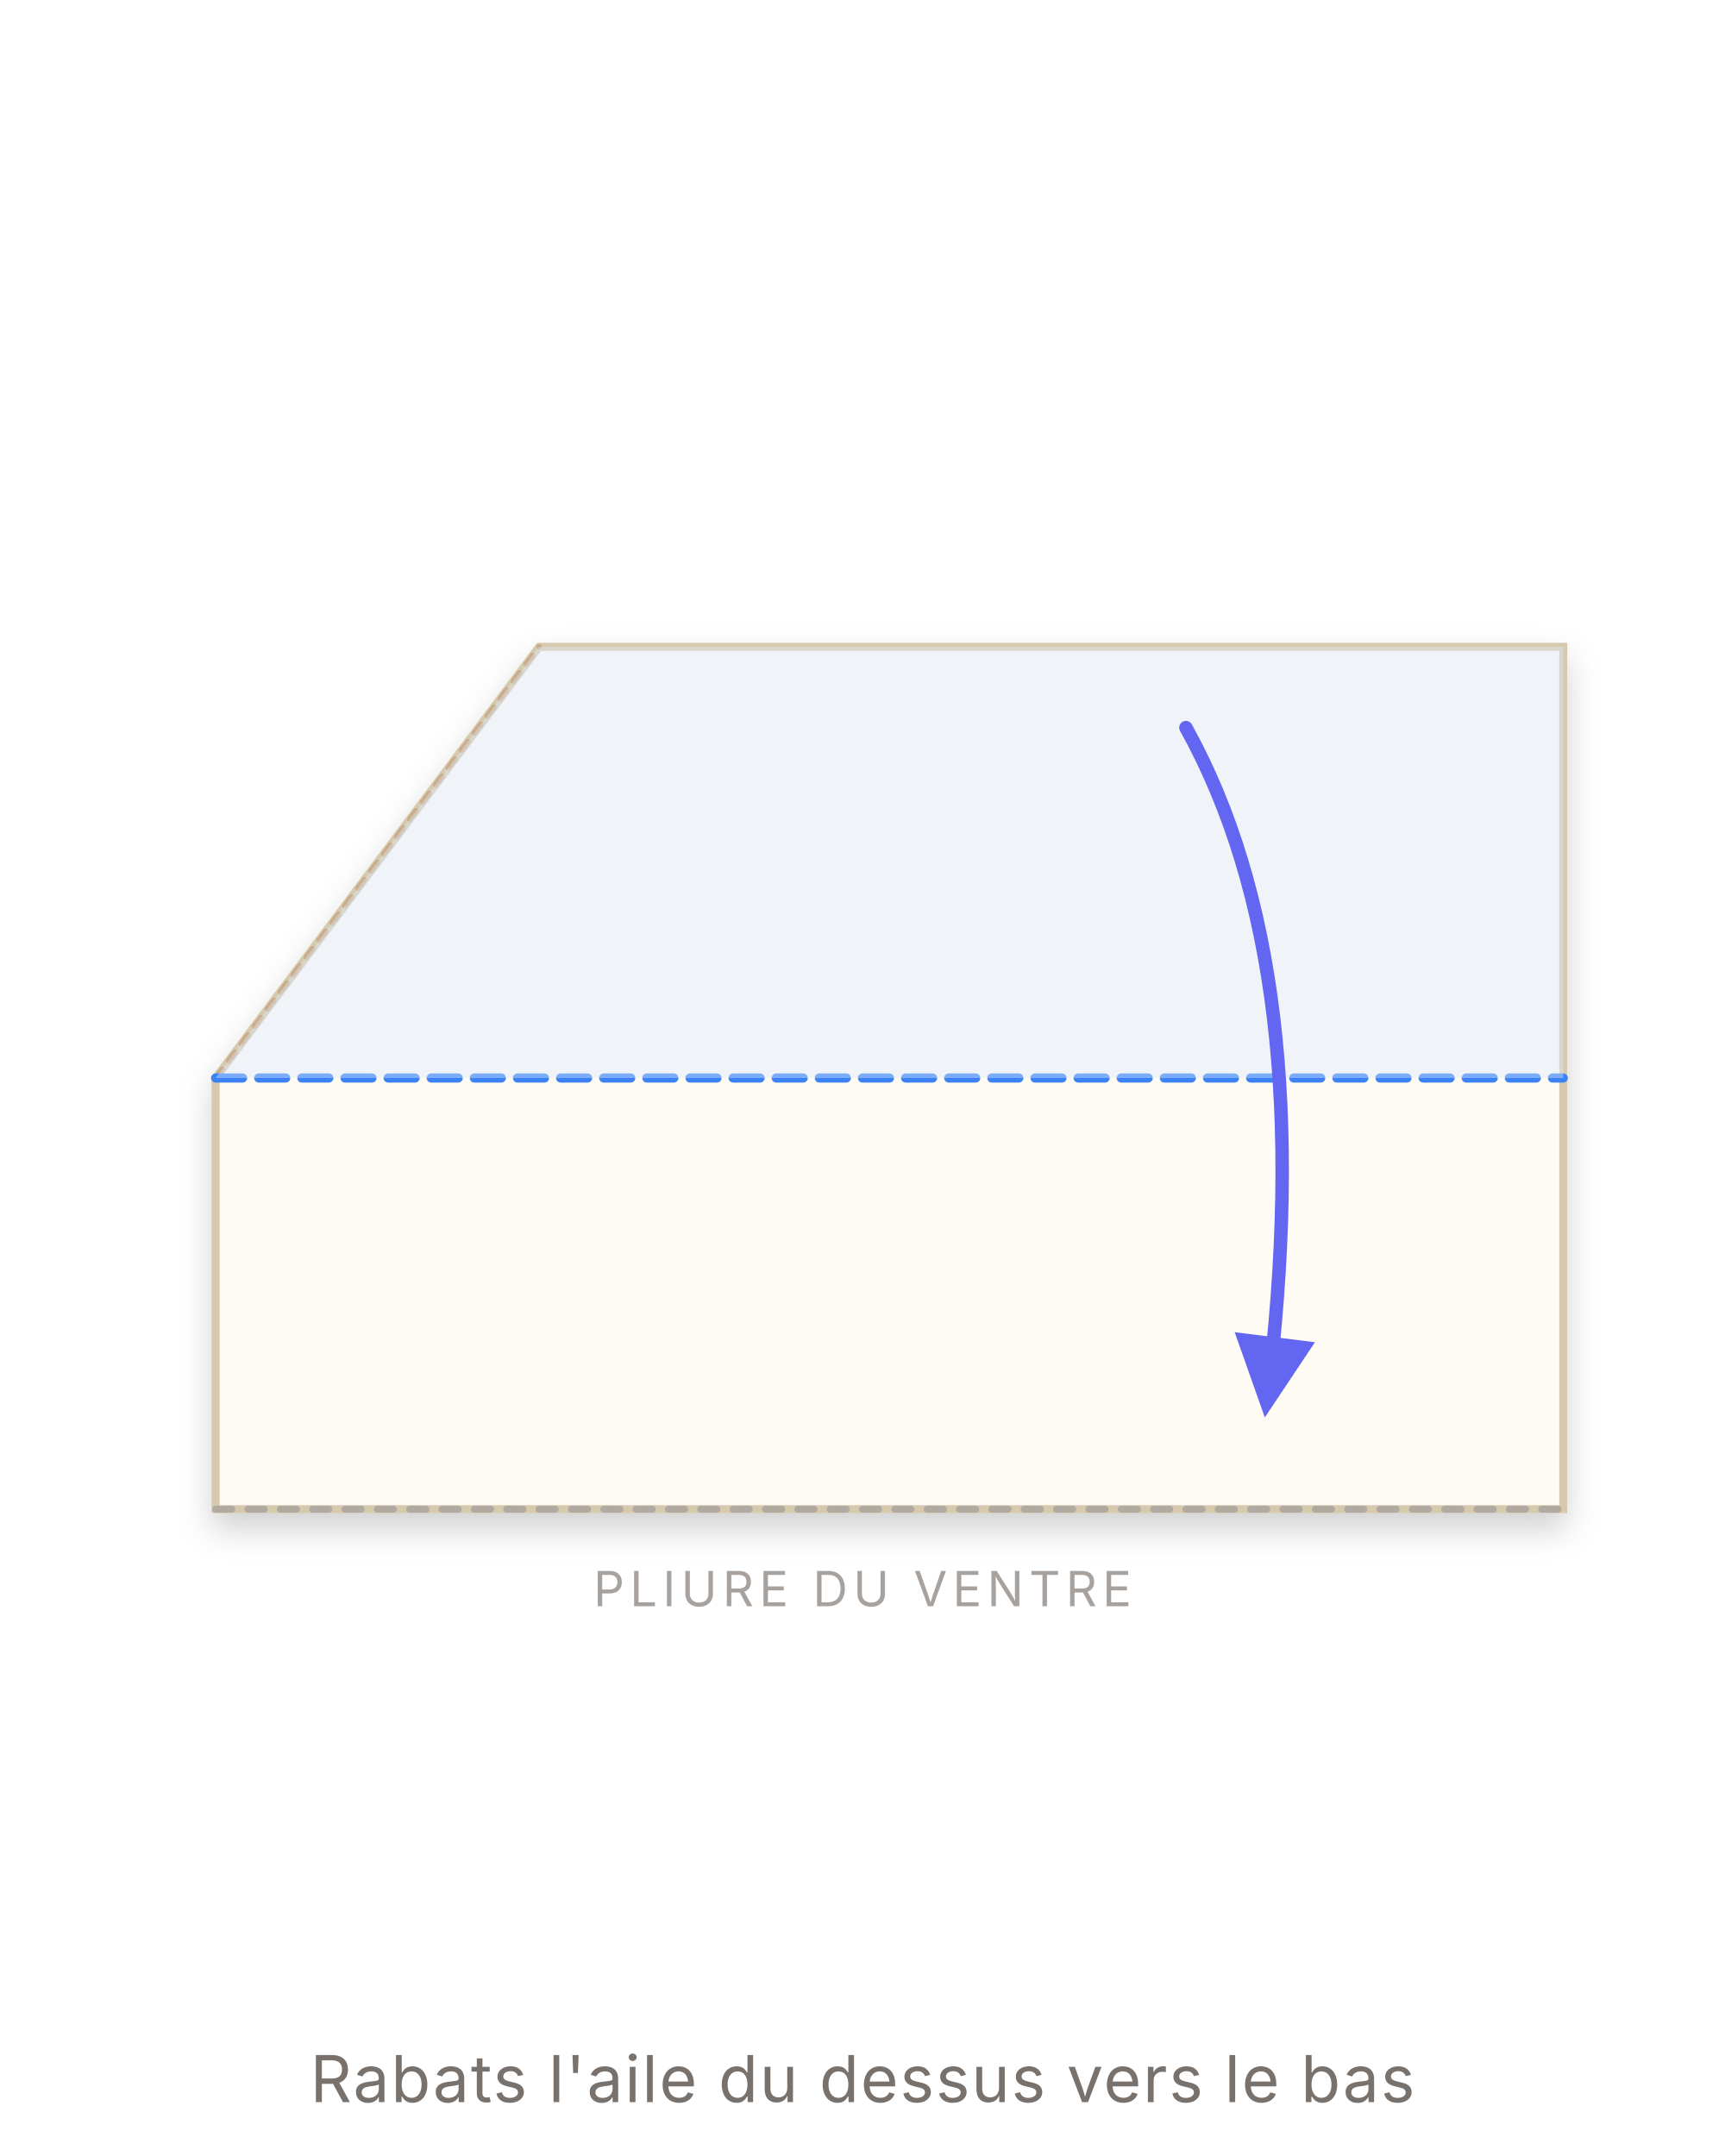
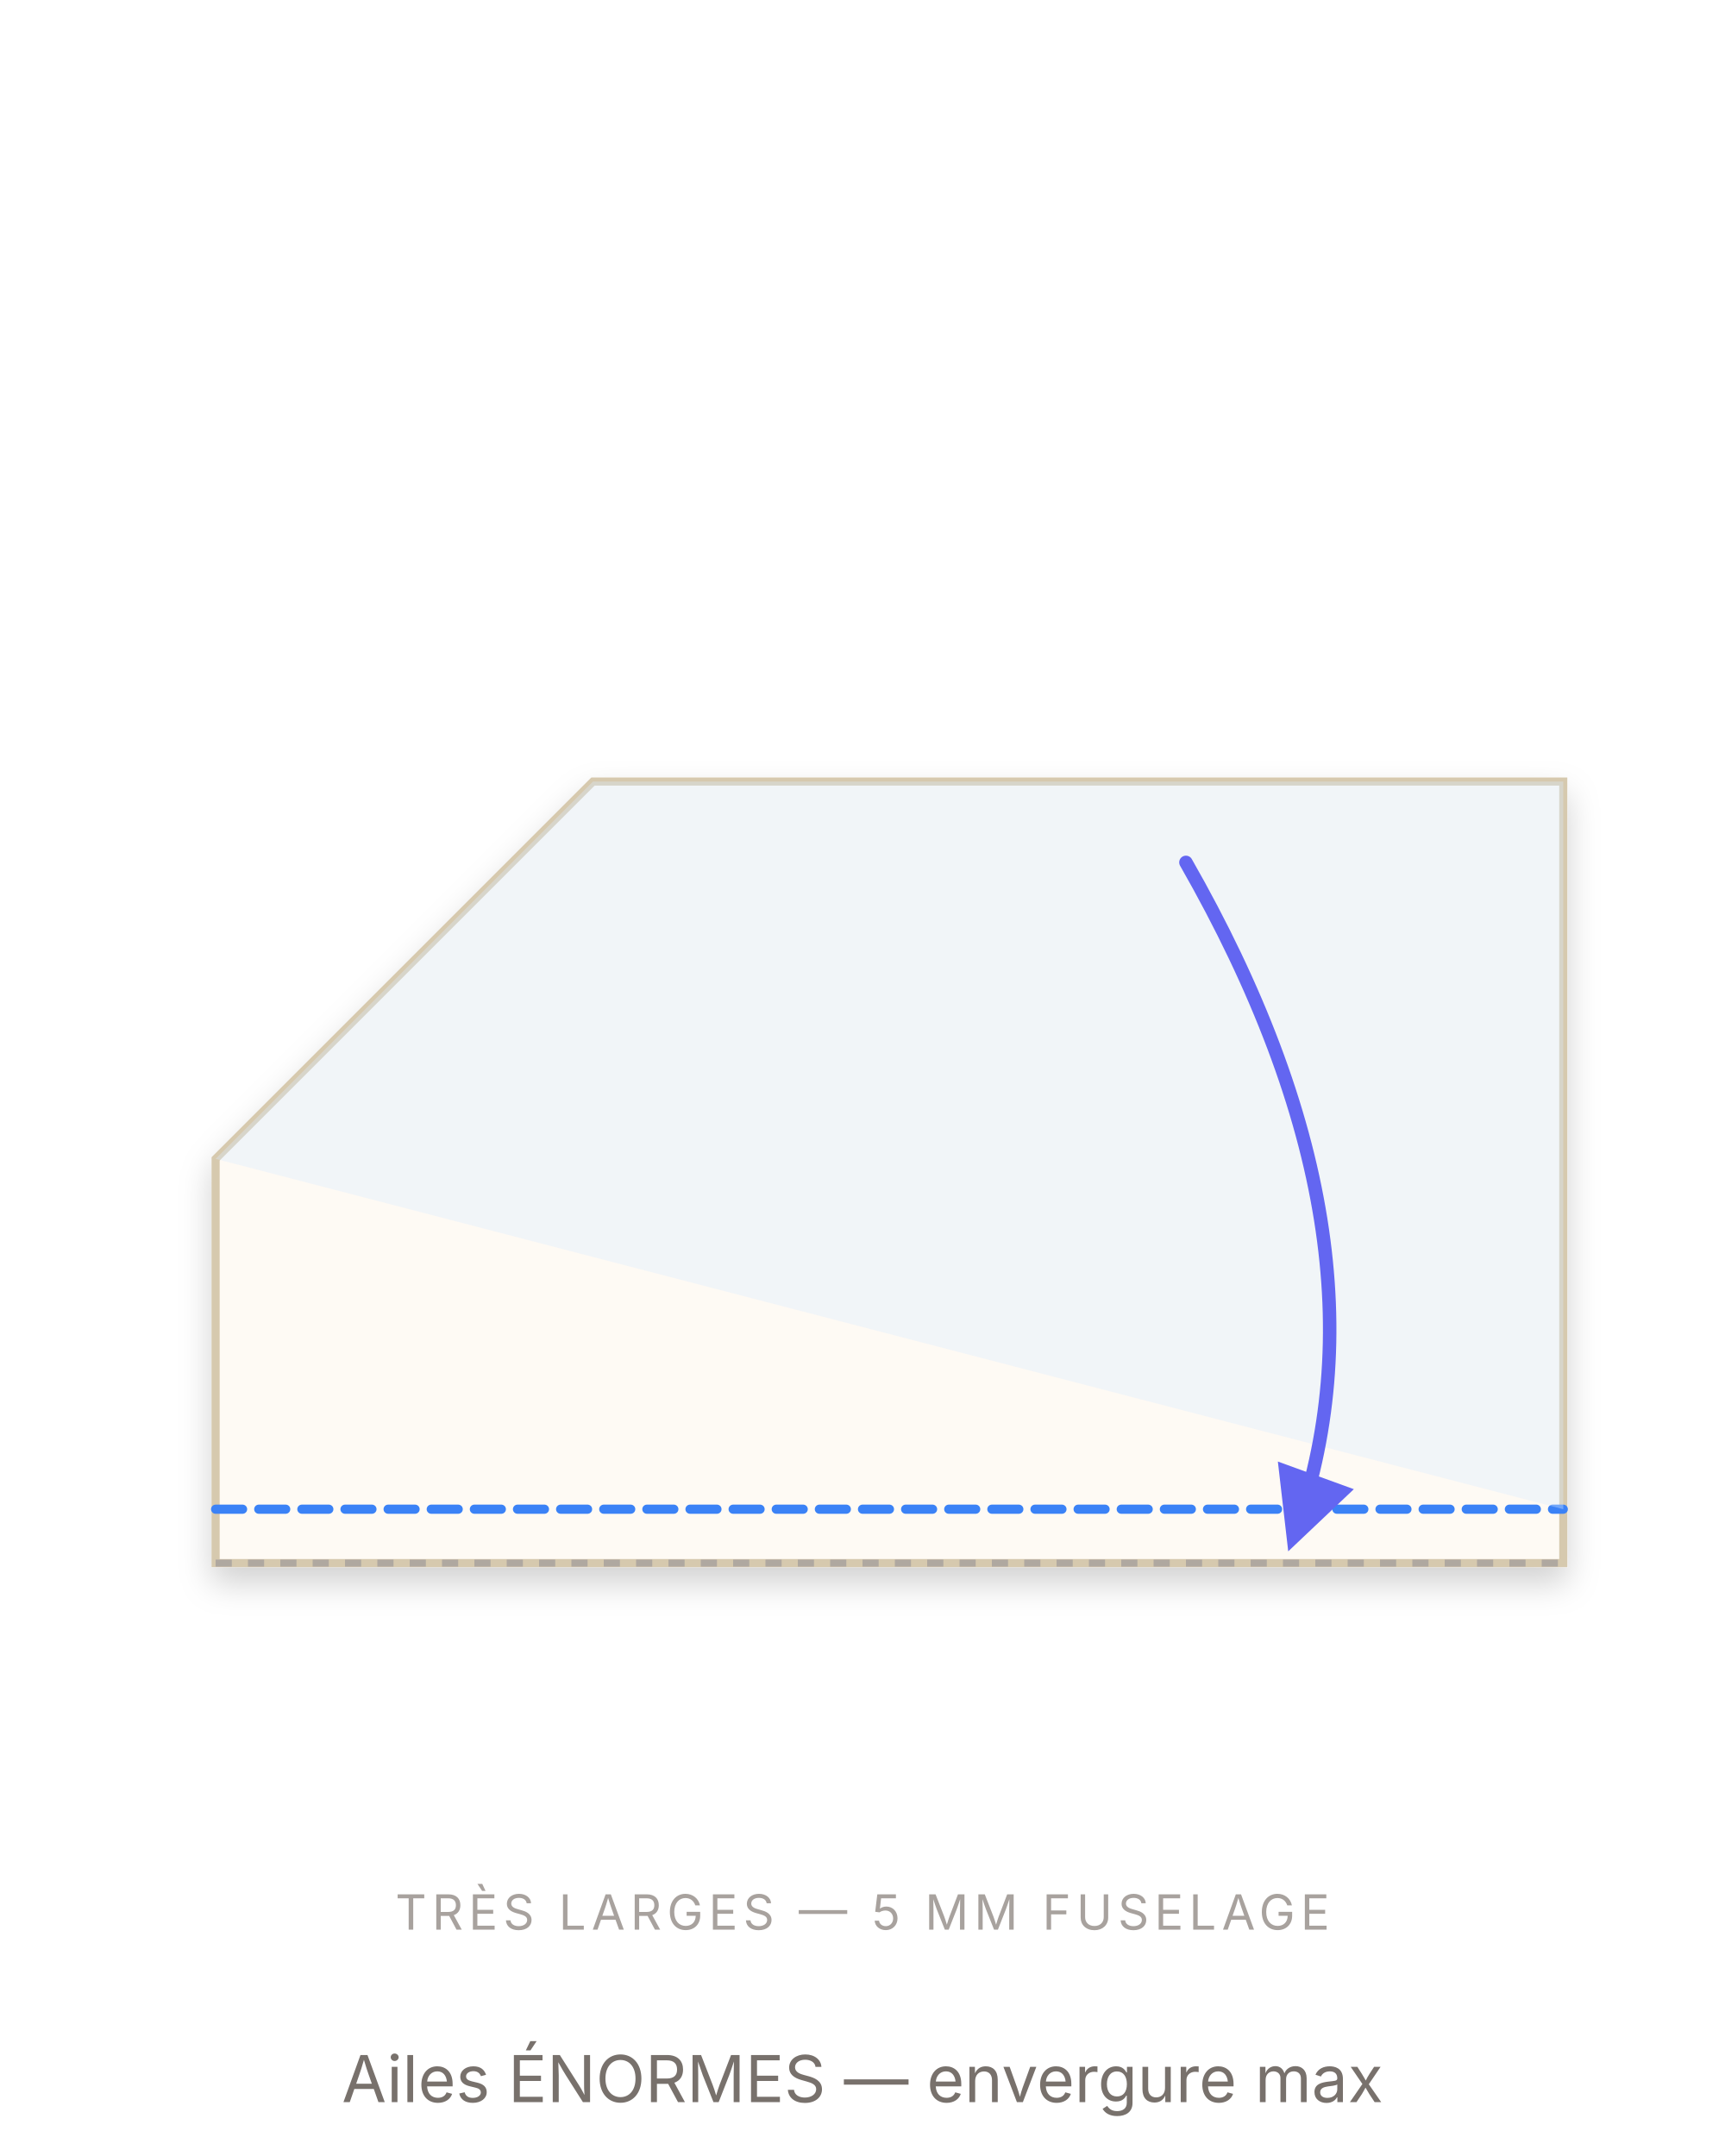
- <svg xmlns="http://www.w3.org/2000/svg" viewBox="0 0 320 400" fill="none" font-family="system-ui, -apple-system, sans-serif">
+ <svg xmlns="http://www.w3.org/2000/svg" viewBox="0 0 320 400" fill="none" font-family="system-ui,-apple-system,sans-serif">
  <defs>
    <filter id="ps" x="-10%" y="-10%" width="120%" height="120%">
      <feGaussianBlur in="SourceAlpha" stdDeviation="3" />
      <feOffset dx="0" dy="3" />
      <feComponentTransfer>
        <feFuncA type="linear" slope="0.18" />
      </feComponentTransfer>
      <feMerge>
        <feMergeNode />
        <feMergeNode in="SourceGraphic" />
      </feMerge>
    </filter>
    <marker id="arr" viewBox="0 0 10 10" refX="8" refY="5" markerWidth="6" markerHeight="6" orient="auto-start-reverse">
      <path d="M 0 0 L 10 5 L 0 10 z" fill="#6366f1" />
    </marker>
    <marker id="arrT" viewBox="0 0 10 10" refX="8" refY="5" markerWidth="6" markerHeight="6" orient="auto-start-reverse">
      <path d="M 0 0 L 10 5 L 0 10 z" fill="#14b8a6" />
    </marker>
    <linearGradient id="foldTri" x1="0" y1="0" x2="1" y2="1">
      <stop offset="0" stop-color="#fff7ed" />
      <stop offset="1" stop-color="#fed7aa" stop-opacity="0.7" />
    </linearGradient>
  </defs>
-   <polygon points="40,200 100,120 290,120 290,280 40,280" fill="#fefaf4" stroke="#d6c9ae" stroke-width="1.5" filter="url(#ps)" />
-   <line x1="40" y1="280" x2="290" y2="280" stroke="#a8a29e" stroke-width="1.3" stroke-dasharray="3 3" stroke-linecap="round" opacity="0.8" />
-   <text x="160" y="298" text-anchor="middle" font-size="9" fill="#a8a29e" letter-spacing="1">PLIURE DU VENTRE</text>
-   <line x1="40" y1="200" x2="100" y2="120" stroke="#c4a07c" stroke-width="1" stroke-dasharray="2 2" stroke-linecap="round" opacity="0.7" />
-   <line x1="40" y1="200" x2="290" y2="200" stroke="#3b82f6" stroke-width="1.7" stroke-dasharray="5 3" stroke-linecap="round" />
-   <polygon points="40,200 100,120 290,120 290,200" fill="#dbeafe" opacity="0.4" />
-   <path d="M 220 135 Q 245 180 235 260" stroke="#6366f1" stroke-width="2.5" stroke-linecap="round" fill="none" marker-end="url(#arr)" />
-   <text x="160" y="390" text-anchor="middle" font-size="12" fill="#78716c" letter-spacing="0.3">Rabats l'aile du dessus vers le bas</text>
+   <polygon points="40,215 110,145 290,145 290,290 40,290" fill="#fefaf4" stroke="#d6c9ae" stroke-width="1.5" filter="url(#ps)" />
+   <line x1="40" y1="290" x2="290" y2="290" stroke="#a8a29e" stroke-width="1.3" stroke-dasharray="3 3" opacity="0.85" />
+   <line x1="40" y1="280" x2="290" y2="280" stroke="#3b82f6" stroke-width="1.7" stroke-dasharray="5 3" stroke-linecap="round" />
+   <polygon points="40,215 110,145 290,145 290,280" fill="#dbeafe" opacity="0.35" />
+   <path d="M 220 160 Q 260 230 240 285" stroke="#6366f1" stroke-width="2.5" stroke-linecap="round" fill="none" marker-end="url(#arr)" />
+   <text x="160" y="358" text-anchor="middle" font-size="9" fill="#a8a29e" letter-spacing="1">TRÈS LARGES — 5 MM FUSELAGE</text>
+   <text x="160" y="390" text-anchor="middle" font-size="12" fill="#78716c">Ailes ÉNORMES — envergure max</text>
</svg>
